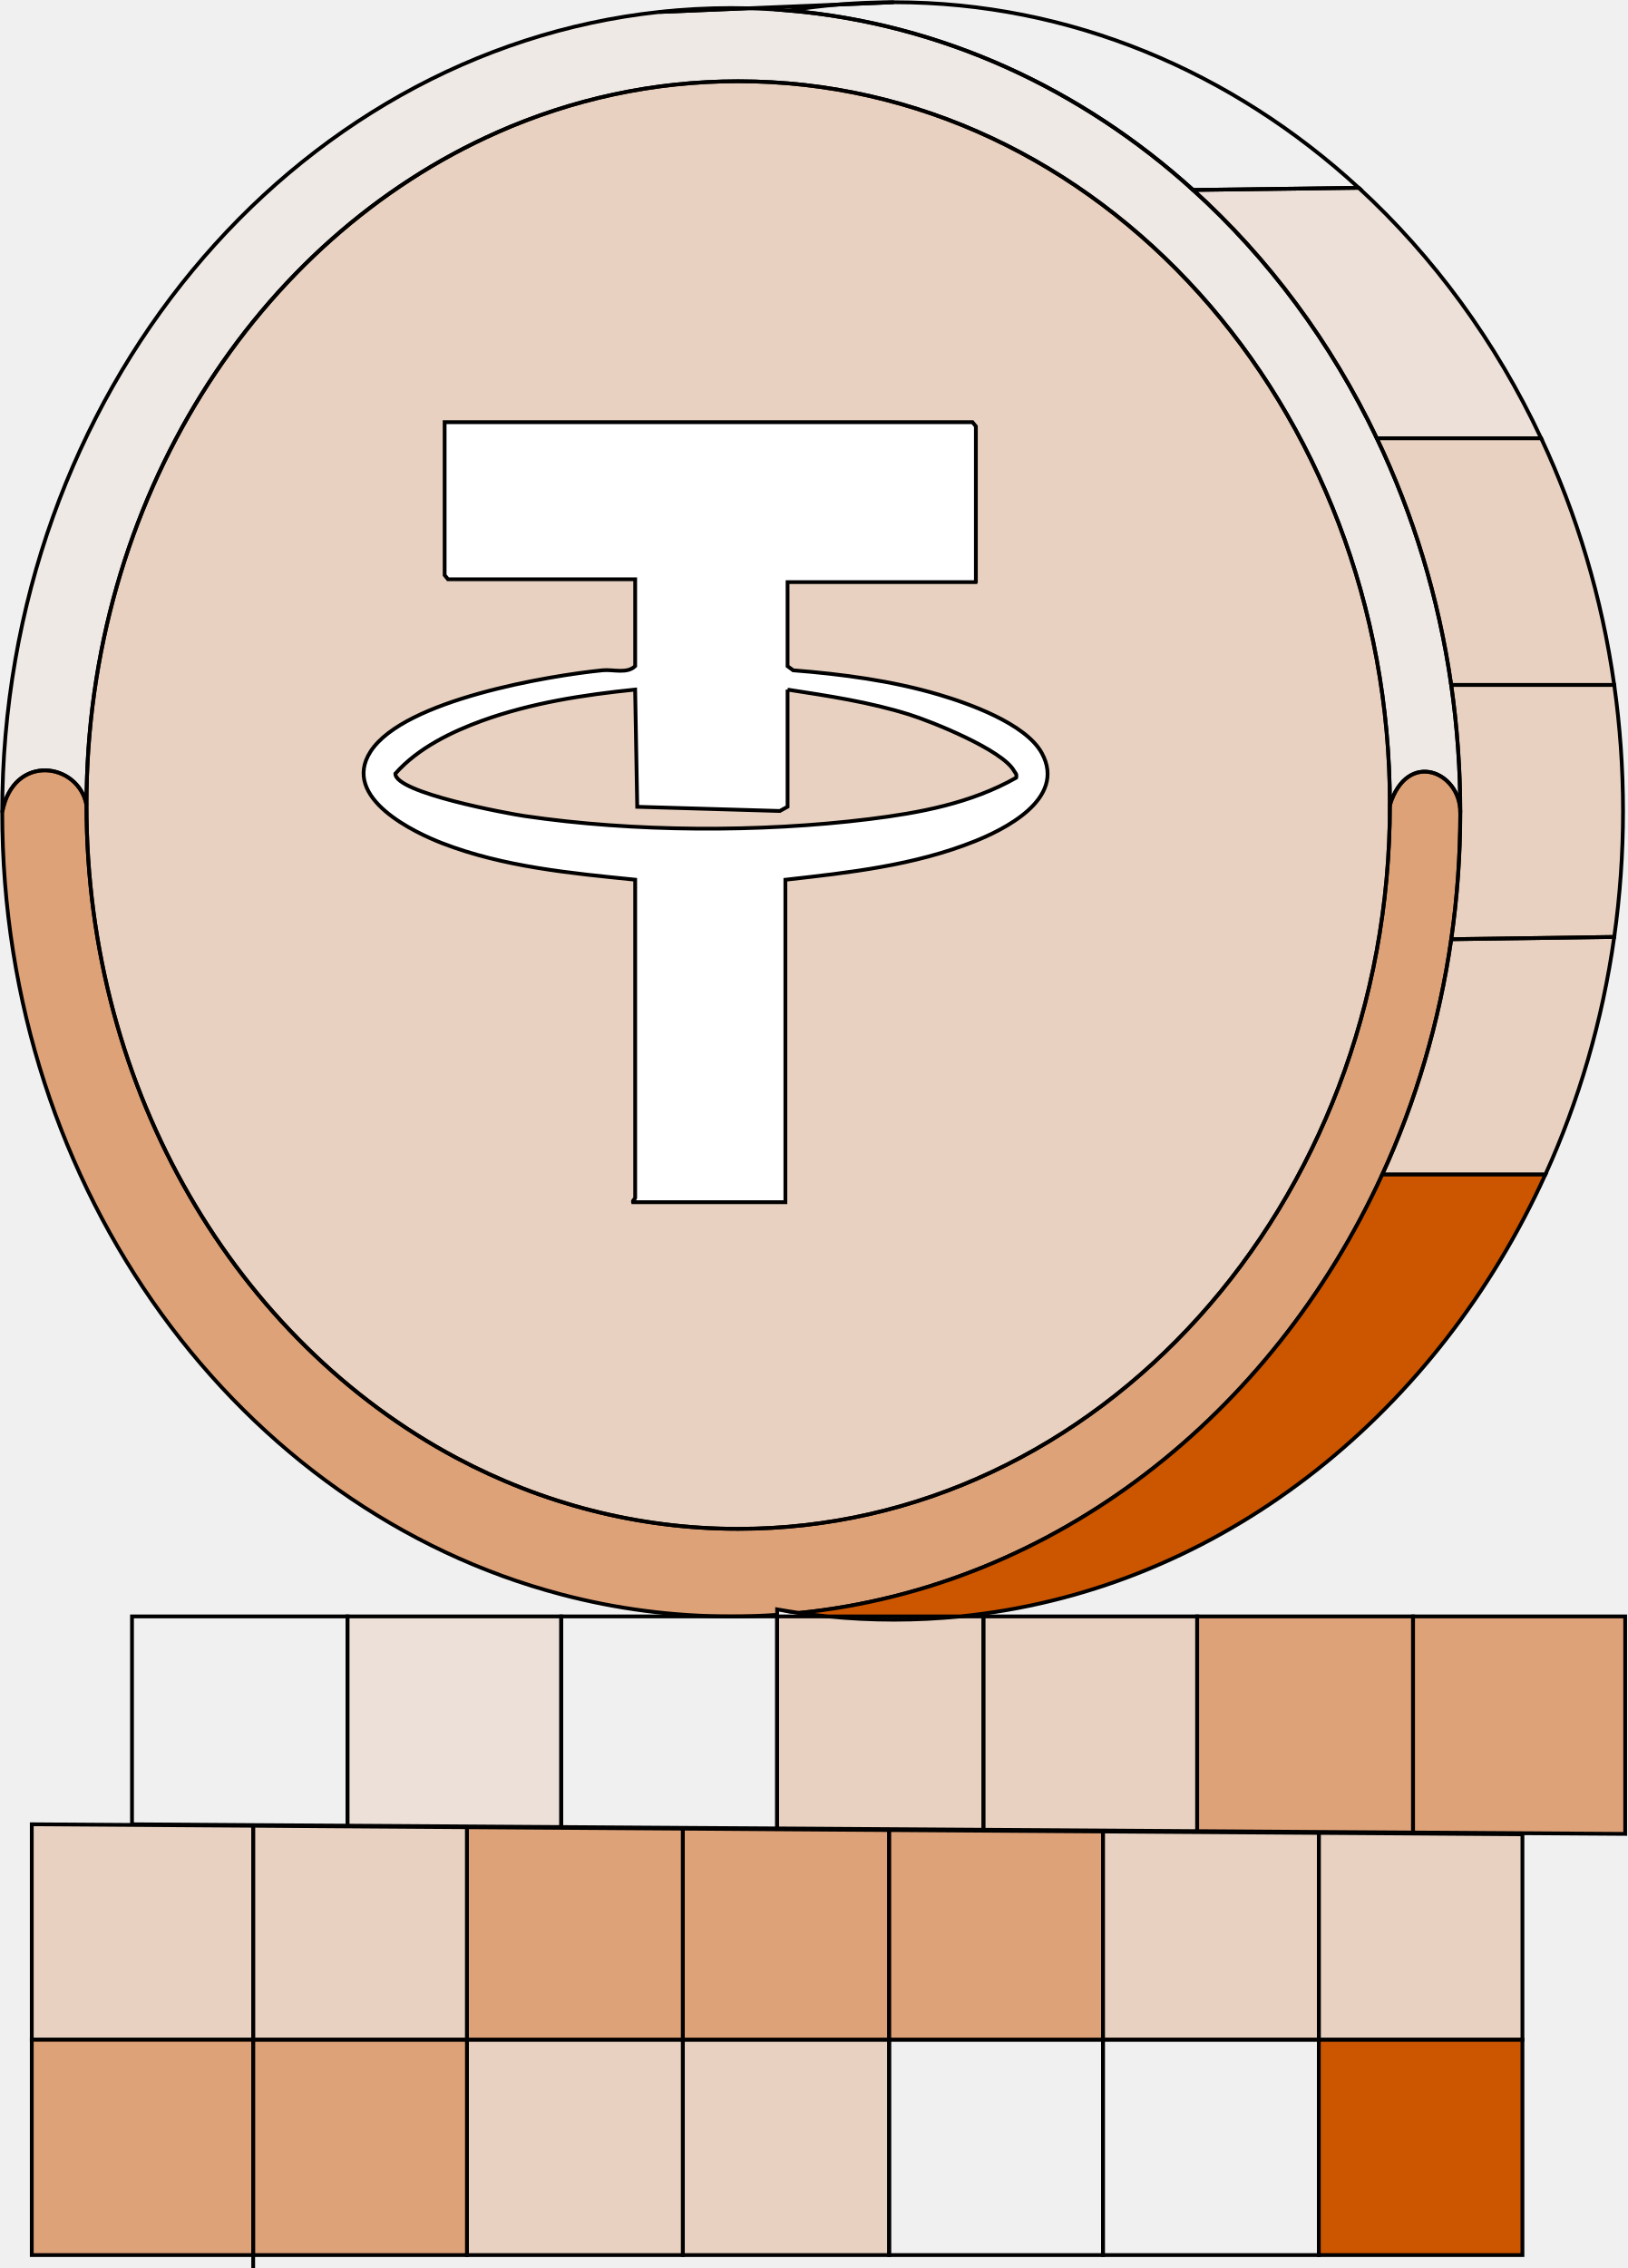
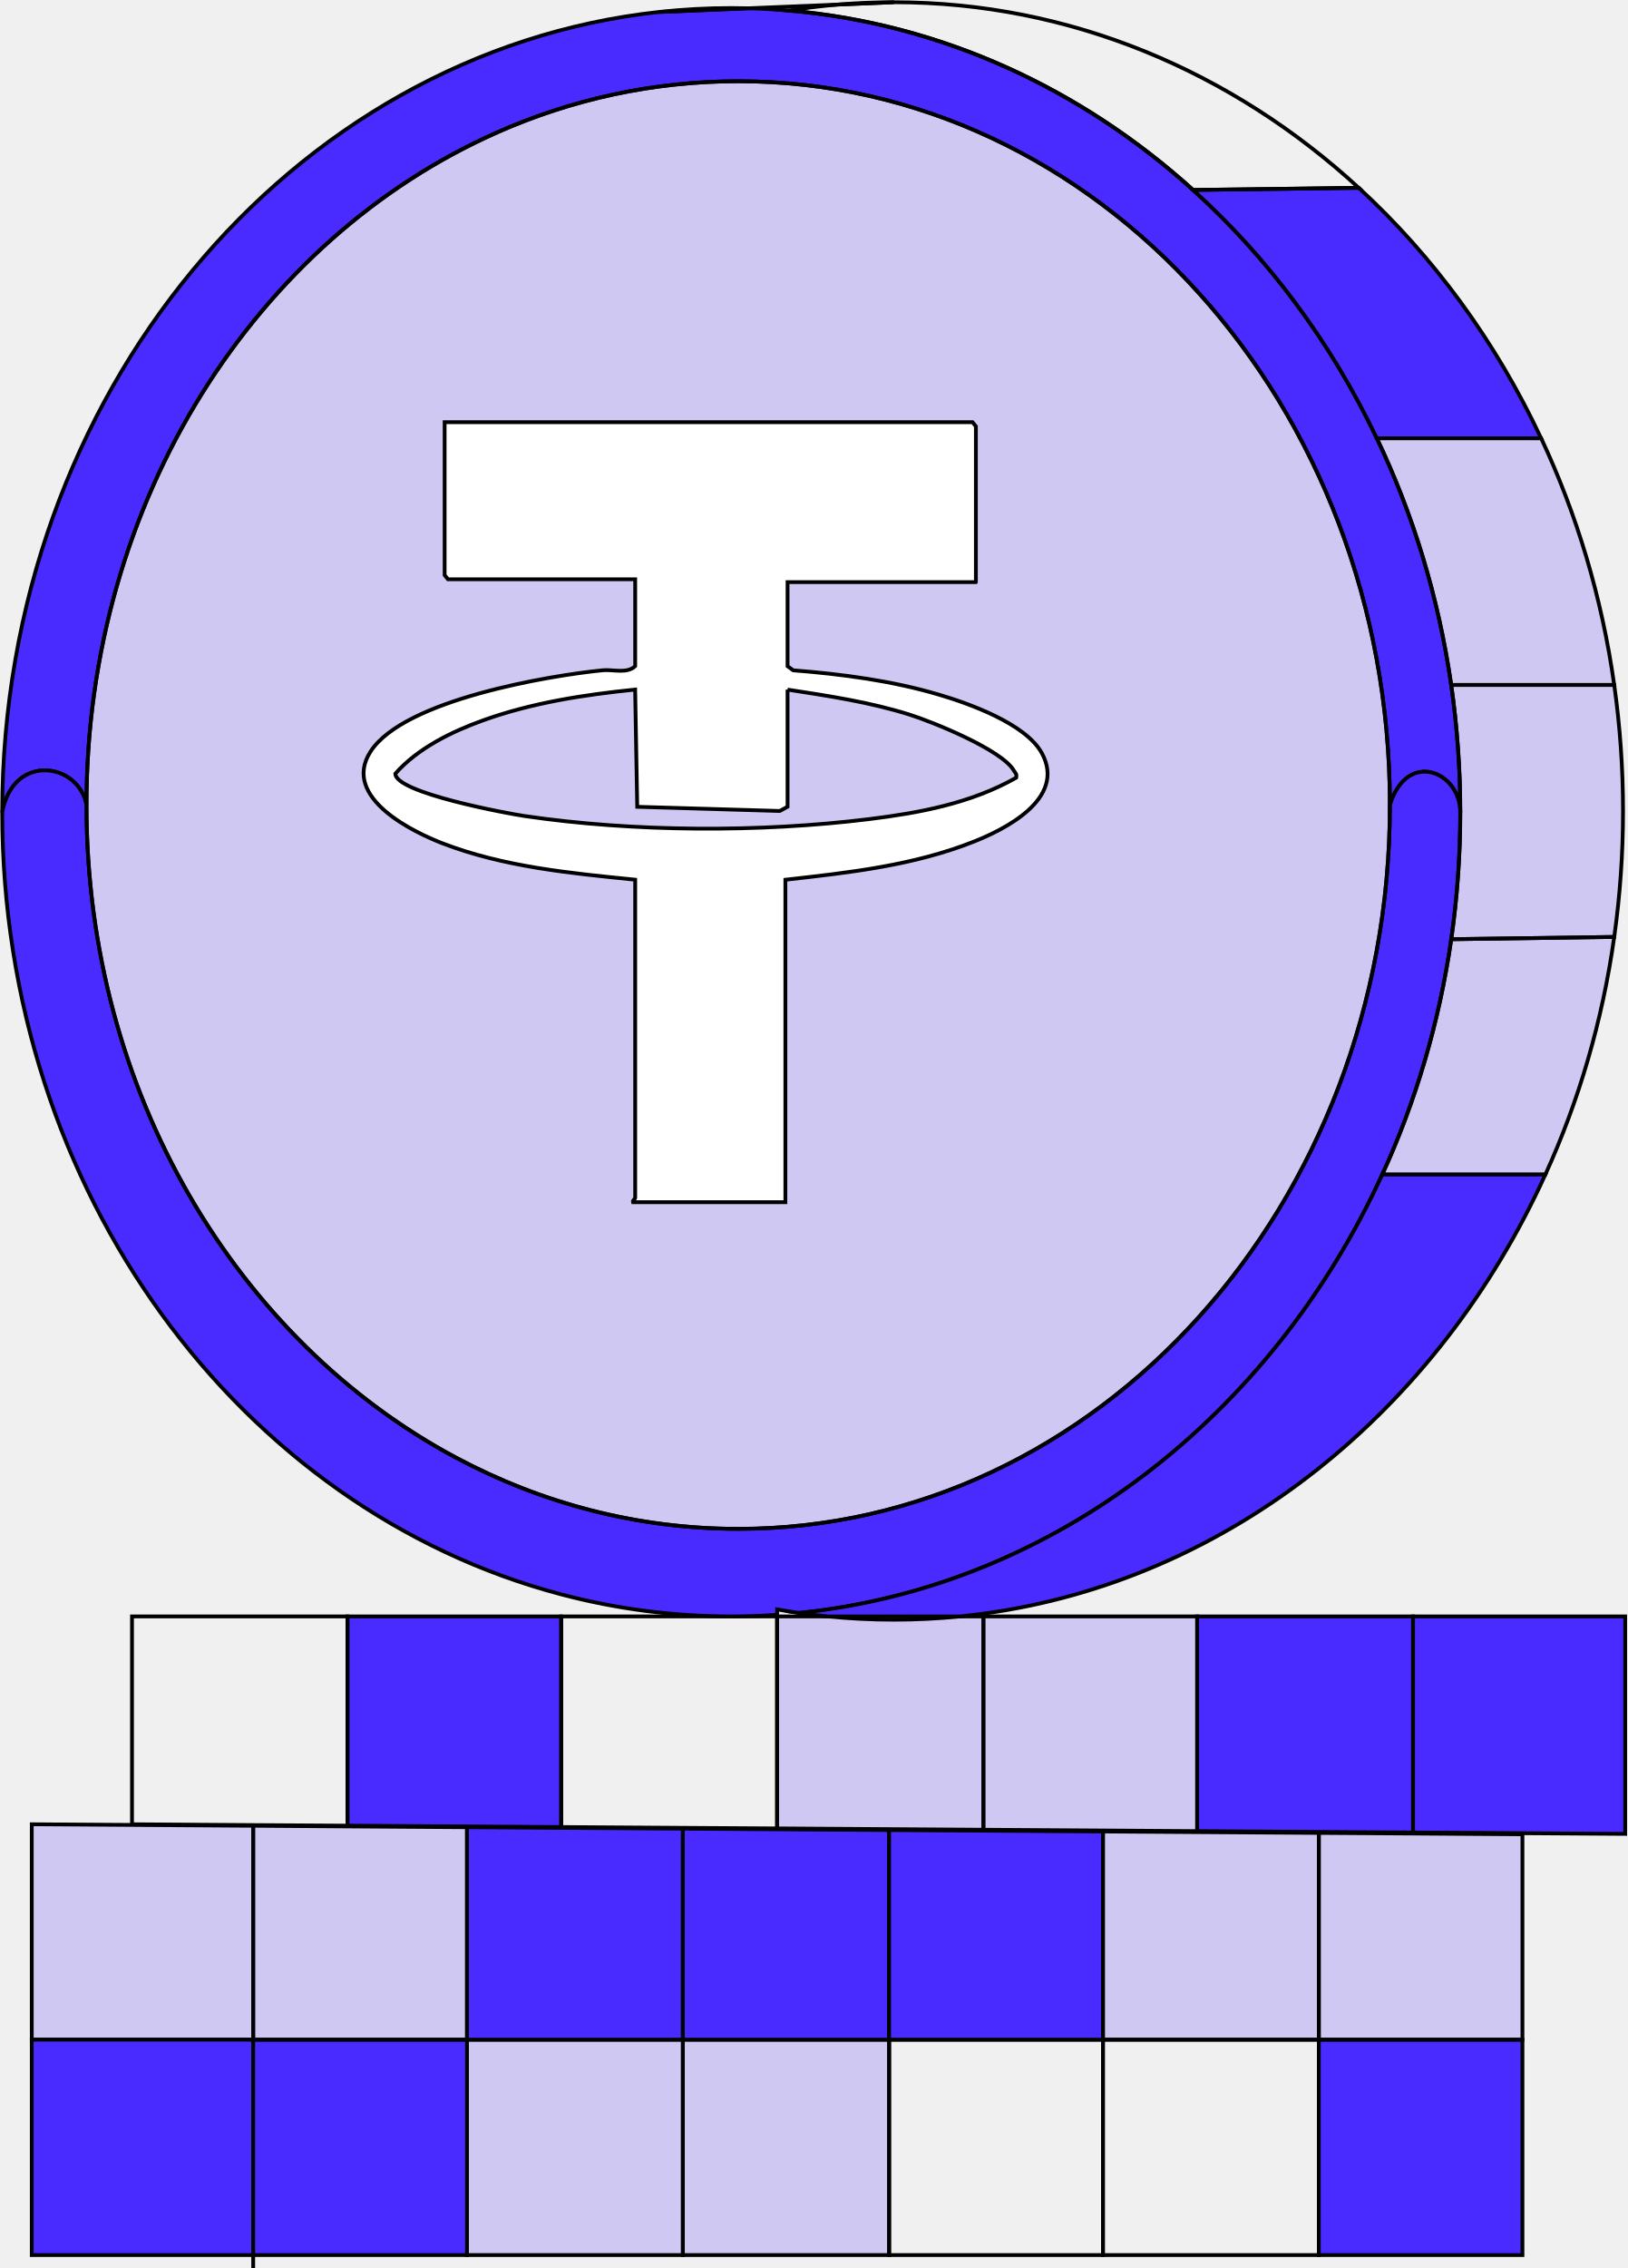
<svg xmlns="http://www.w3.org/2000/svg" width="506" height="705" viewBox="0 0 506 705" fill="none">
  <g clip-path="url(#clip0_38_2742)">
-     <path d="M78.724 567.528V634.024H9.877V567.072L78.724 567.528Z" fill="#CC5500" fill-opacity="0.2" stroke="black" stroke-width="1.177" stroke-miterlimit="10" />
-     <path d="M276.455 634.025H212.325V700.977H276.455V634.025Z" fill="#CC5500" fill-opacity="0.2" stroke="black" stroke-width="1.177" stroke-miterlimit="10" />
-     <path d="M212.324 634.025H145.206V700.977H212.324V634.025Z" fill="#CC5500" fill-opacity="0.2" stroke="black" stroke-width="1.177" stroke-miterlimit="10" />
-     <path d="M78.724 634.025H9.877V700.977H78.724V634.025Z" fill="#CC5500" fill-opacity="0.5" stroke="black" stroke-width="1.177" stroke-miterlimit="10" />
-     <path d="M145.206 634.025H78.725V700.977H145.206V634.025Z" fill="#CC5500" fill-opacity="0.5" stroke="black" stroke-width="1.177" stroke-miterlimit="10" />
+     <path d="M78.724 567.528V634.024H9.877V567.072L78.724 567.528Z" fill="#492BFF" fill-opacity="0.2" stroke="black" stroke-width="1.177" stroke-miterlimit="10" />
+     <path d="M276.455 634.025H212.325V700.977H276.455V634.025Z" fill="#492BFF" fill-opacity="0.2" stroke="black" stroke-width="1.177" stroke-miterlimit="10" />
+     <path d="M212.324 634.025H145.206V700.977H212.324V634.025Z" fill="#492BFF" fill-opacity="0.2" stroke="black" stroke-width="1.177" stroke-miterlimit="10" />
+     <path d="M78.724 634.025H9.877V700.977H78.724V634.025Z" fill="#492BFF" stroke="black" stroke-width="1.177" stroke-miterlimit="10" />
+     <path d="M145.206 634.025H78.725V700.977H145.206V634.025Z" fill="#492BFF" stroke="black" stroke-width="1.177" stroke-miterlimit="10" />
    <path d="M410.055 634.025H342.937V700.977H410.055V634.025Z" stroke="black" stroke-width="1.177" stroke-miterlimit="10" />
    <path d="M342.936 634.025H276.454V700.977H342.936V634.025Z" stroke="black" stroke-width="1.177" stroke-miterlimit="10" />
-     <path d="M473.368 634.025H410.054V700.977H473.368V634.025Z" fill="#CC5500" stroke="black" stroke-width="1.177" stroke-miterlimit="10" />
-     <path d="M473.368 570.182V634.024H410.054V569.754L439.352 569.947L473.368 570.182Z" fill="#CC5500" fill-opacity="0.2" stroke="black" stroke-width="1.177" stroke-miterlimit="10" />
-     <path d="M410.055 569.754V634.025H342.937V569.312L372.235 569.505L410.055 569.754Z" fill="#CC5500" fill-opacity="0.2" stroke="black" stroke-width="1.177" stroke-miterlimit="10" />
-     <path d="M372.235 502.456V569.201L342.936 569.007L305.767 568.772V502.456H372.235Z" fill="#CC5500" fill-opacity="0.2" stroke="black" stroke-width="1.177" stroke-miterlimit="10" />
-     <path d="M174.504 502.456V567.929L145.206 567.735L108.036 567.5V502.456H174.504Z" fill="#CC5500" fill-opacity="0.1" stroke="black" stroke-width="1.177" stroke-miterlimit="10" />
+     <path d="M473.368 634.025H410.054V700.977H473.368V634.025Z" fill="#492BFF" stroke="black" stroke-width="1.177" stroke-miterlimit="10" />
+     <path d="M473.368 570.182V634.024H410.054V569.754L439.352 569.947L473.368 570.182Z" fill="#492BFF" fill-opacity="0.2" stroke="black" stroke-width="1.177" stroke-miterlimit="10" />
+     <path d="M410.055 569.754V634.025H342.937V569.312L372.235 569.505L410.055 569.754Z" fill="#492BFF" fill-opacity="0.2" stroke="black" stroke-width="1.177" stroke-miterlimit="10" />
+     <path d="M372.235 502.456V569.201L342.936 569.007L305.767 568.772V502.456H372.235Z" fill="#492BFF" fill-opacity="0.2" stroke="black" stroke-width="1.177" stroke-miterlimit="10" />
+     <path d="M174.504 502.456V567.929L145.206 567.735L108.036 567.5V502.456H174.504Z" fill="#492BFF" stroke="black" stroke-width="1.177" stroke-miterlimit="10" />
    <path d="M108.037 502.456V567.5L78.724 567.321L41.043 567.072V502.456H108.037Z" stroke="black" stroke-width="1.177" stroke-miterlimit="10" />
-     <path d="M439.352 502.456V569.629L410.054 569.45L372.234 569.201V502.456H439.352Z" fill="#CC5500" fill-opacity="0.5" stroke="black" stroke-width="1.177" stroke-miterlimit="10" />
-     <path d="M505.31 502.456V570.058L439.354 569.629V502.456H505.31Z" fill="#CC5500" fill-opacity="0.5" stroke="black" stroke-width="1.177" stroke-miterlimit="10" />
+     <path d="M439.352 502.456V569.629L410.054 569.45L372.234 569.201V502.456H439.352Z" fill="#492BFF" stroke="black" stroke-width="1.177" stroke-miterlimit="10" />
+     <path d="M505.31 502.456V570.058L439.354 569.629V502.456H505.31Z" fill="#492BFF" stroke="black" stroke-width="1.177" stroke-miterlimit="10" />
    <path d="M241.622 502.456V568.357L212.324 568.178L174.504 567.929V502.456H241.622Z" stroke="black" stroke-width="1.177" stroke-miterlimit="10" />
-     <path d="M305.766 502.456V568.772L241.622 568.357V502.456H257.392C264.17 503.133 271.031 503.479 277.975 503.479C284.92 503.479 291.767 503.133 298.545 502.456H305.766Z" fill="#CC5500" fill-opacity="0.2" stroke="black" stroke-width="1.177" stroke-miterlimit="10" />
+     <path d="M305.766 502.456V568.772L241.622 568.357V502.456H257.392C264.17 503.133 271.031 503.479 277.975 503.479C284.92 503.479 291.767 503.133 298.545 502.456H305.766Z" fill="#492BFF" fill-opacity="0.2" stroke="black" stroke-width="1.177" stroke-miterlimit="10" />
    <path d="M78.725 705V700.977" stroke="black" stroke-width="1.177" stroke-miterlimit="10" />
-     <path d="M145.206 567.984V634.024H78.725V567.528L108.037 567.735L145.206 567.984Z" fill="#CC5500" fill-opacity="0.2" stroke="black" stroke-width="1.177" stroke-miterlimit="10" />
-     <path d="M454.044 252.479C454.044 239.982 437.624 232.807 432.16 250.239C432.16 125.984 341.443 25.258 229.533 25.258C203.084 25.258 177.811 30.884 154.641 41.128C154.627 41.128 154.627 41.142 154.627 41.142C79.79 74.211 26.892 155.361 26.892 250.239C24.43 237.065 4.164 233.94 0.692 252.479C0.692 122.777 90.275 16.134 204.938 3.719L232.632 2.572C236.878 2.668 241.111 2.917 245.303 3.277H245.33C292.819 7.383 336.214 27.622 370.962 59.045C394.382 80.211 413.886 106.45 428.093 136.228C439.353 159.813 447.293 185.637 451.222 212.913C453.075 225.798 454.044 239.014 454.044 252.479Z" fill="#CC5500" fill-opacity="0.05" stroke="black" stroke-width="1.177" stroke-miterlimit="10" />
-     <path d="M454.044 252.479C454.044 265.903 453.089 279.091 451.236 291.948C447.501 317.883 440.155 342.491 429.781 365.108C395.447 440.024 327.928 493.276 248.526 501.377C246.216 501.045 243.919 500.672 241.637 500.271V501.958C236.934 502.29 232.175 502.456 227.389 502.456C209.184 502.456 191.478 500.092 174.519 495.612C74.81 469.359 0.692 370.472 0.692 252.479C4.164 233.94 24.43 237.064 26.892 250.239C26.892 339.643 73.856 416.854 141.873 453.143C168.405 467.3 198.132 475.235 229.519 475.235C341.429 475.235 432.146 374.509 432.146 250.239C437.61 232.806 454.03 239.981 454.03 252.479H454.044Z" fill="#CC5500" fill-opacity="0.5" stroke="black" stroke-width="1.177" stroke-miterlimit="10" />
+     <path d="M145.206 567.984V634.024H78.725V567.528L108.037 567.735L145.206 567.984Z" fill="#492BFF" fill-opacity="0.2" stroke="black" stroke-width="1.177" stroke-miterlimit="10" />
+     <path d="M454.044 252.479C454.044 239.982 437.624 232.807 432.16 250.239C432.16 125.984 341.443 25.258 229.533 25.258C203.084 25.258 177.811 30.884 154.641 41.128C154.627 41.128 154.627 41.142 154.627 41.142C79.79 74.211 26.892 155.361 26.892 250.239C24.43 237.065 4.164 233.94 0.692 252.479C0.692 122.777 90.275 16.134 204.938 3.719L232.632 2.572C236.878 2.668 241.111 2.917 245.303 3.277H245.33C292.819 7.383 336.214 27.622 370.962 59.045C394.382 80.211 413.886 106.45 428.093 136.228C439.353 159.813 447.293 185.637 451.222 212.913C453.075 225.798 454.044 239.014 454.044 252.479Z" fill="#492BFF" stroke="black" stroke-width="1.177" stroke-miterlimit="10" />
+     <path d="M454.044 252.479C454.044 265.903 453.089 279.091 451.236 291.948C447.501 317.883 440.155 342.491 429.781 365.108C395.447 440.024 327.928 493.276 248.526 501.377C246.216 501.045 243.919 500.672 241.637 500.271V501.958C236.934 502.29 232.175 502.456 227.389 502.456C209.184 502.456 191.478 500.092 174.519 495.612C74.81 469.359 0.692 370.472 0.692 252.479C4.164 233.94 24.43 237.064 26.892 250.239C26.892 339.643 73.856 416.854 141.873 453.143C168.405 467.3 198.132 475.235 229.519 475.235C341.429 475.235 432.146 374.509 432.146 250.239C437.61 232.806 454.03 239.981 454.03 252.479H454.044Z" fill="#492BFF" stroke="black" stroke-width="1.177" stroke-miterlimit="10" />
    <path d="M232.632 2.572L204.938 3.719C212.325 2.917 219.809 2.502 227.376 2.502C229.133 2.502 230.889 2.53 232.632 2.572Z" stroke="black" stroke-width="1.177" stroke-miterlimit="10" />
-     <path d="M501.907 291.243C498.227 317.427 490.882 342.27 480.493 365.108H429.781C440.156 342.491 447.501 317.883 451.236 291.948L501.907 291.243Z" fill="#CC5500" fill-opacity="0.2" stroke="black" stroke-width="1.177" stroke-miterlimit="10" />
-     <path d="M504.646 252.092C504.646 265.405 503.705 278.483 501.907 291.243L451.237 291.948C453.09 279.091 454.045 265.903 454.045 252.479C454.045 239.055 453.076 225.797 451.223 212.913H501.907C503.705 225.673 504.646 238.765 504.646 252.092Z" fill="#CC5500" fill-opacity="0.2" stroke="black" stroke-width="1.177" stroke-miterlimit="10" />
-     <path d="M501.906 212.913H451.222C447.293 185.637 439.353 159.813 428.093 136.228H479.192C490.259 159.84 498.06 185.651 501.906 212.913Z" fill="#CC5500" fill-opacity="0.2" stroke="black" stroke-width="1.177" stroke-miterlimit="10" />
-     <path d="M479.178 136.228H428.092C413.886 106.45 394.381 80.21 370.962 59.045L422.462 58.381C445.743 79.768 465.11 106.228 479.178 136.228Z" fill="#CC5500" fill-opacity="0.1" stroke="black" stroke-width="1.177" stroke-miterlimit="10" />
+     <path d="M501.907 291.243C498.227 317.427 490.882 342.27 480.493 365.108H429.781C440.156 342.491 447.501 317.883 451.236 291.948L501.907 291.243Z" fill="#492BFF" fill-opacity="0.2" stroke="black" stroke-width="1.177" stroke-miterlimit="10" />
+     <path d="M504.646 252.092C504.646 265.405 503.705 278.483 501.907 291.243L451.237 291.948C453.09 279.091 454.045 265.903 454.045 252.479C454.045 239.055 453.076 225.797 451.223 212.913H501.907C503.705 225.673 504.646 238.765 504.646 252.092Z" fill="#492BFF" fill-opacity="0.2" stroke="black" stroke-width="1.177" stroke-miterlimit="10" />
+     <path d="M501.906 212.913H451.222C447.293 185.637 439.353 159.813 428.093 136.228H479.192C490.259 159.84 498.06 185.651 501.906 212.913Z" fill="#492BFF" fill-opacity="0.2" stroke="black" stroke-width="1.177" stroke-miterlimit="10" />
+     <path d="M479.178 136.228H428.092C413.886 106.45 394.381 80.21 370.962 59.045L422.462 58.381C445.743 79.768 465.11 106.228 479.178 136.228Z" fill="#492BFF" stroke="black" stroke-width="1.177" stroke-miterlimit="10" />
    <path d="M422.463 58.381L370.962 59.045C336.213 27.622 292.819 7.382 245.33 3.276C250.393 2.461 255.511 1.852 260.685 1.41H260.809L277.976 0.691C332.88 0.691 383.246 22.354 422.463 58.381Z" stroke="black" stroke-width="1.177" stroke-miterlimit="10" />
    <path d="M277.976 0.691L260.81 1.396C266.481 0.926 272.194 0.691 277.976 0.691Z" stroke="black" stroke-width="1.177" stroke-miterlimit="10" />
-     <path d="M480.492 365.108C447.154 438.462 382.36 491.23 305.767 501.599C303.374 501.93 300.967 502.221 298.546 502.456H257.392C254.418 502.165 251.458 501.806 248.525 501.377C327.927 493.276 395.446 440.024 429.78 365.108H480.492Z" fill="#CC5500" stroke="black" stroke-width="1.177" stroke-miterlimit="10" />
-     <path d="M432.16 250.239C432.16 374.509 341.443 475.235 229.533 475.235C198.146 475.235 168.419 467.3 141.887 453.157H141.873C73.856 416.854 26.893 339.643 26.893 250.239C26.893 155.361 79.79 74.21 154.627 41.142V41.128C177.798 30.884 203.071 25.258 229.519 25.258C341.429 25.258 432.146 125.984 432.146 250.239H432.16Z" fill="#CC5500" fill-opacity="0.2" stroke="black" stroke-width="1.177" stroke-miterlimit="10" />
+     <path d="M480.492 365.108C447.154 438.462 382.36 491.23 305.767 501.599C303.374 501.93 300.967 502.221 298.546 502.456H257.392C254.418 502.165 251.458 501.806 248.525 501.377C327.927 493.276 395.446 440.024 429.78 365.108H480.492Z" fill="#492BFF" stroke="black" stroke-width="1.177" stroke-miterlimit="10" />
+     <path d="M432.16 250.239C432.16 374.509 341.443 475.235 229.533 475.235C198.146 475.235 168.419 467.3 141.887 453.157H141.873C73.856 416.854 26.893 339.643 26.893 250.239C26.893 155.361 79.79 74.21 154.627 41.142V41.128C177.798 30.884 203.071 25.258 229.519 25.258C341.429 25.258 432.146 125.984 432.146 250.239H432.16Z" fill="#492BFF" fill-opacity="0.2" stroke="black" stroke-width="1.177" stroke-miterlimit="10" />
    <path d="M260.684 1.41L232.631 2.571" stroke="black" stroke-width="1.177" stroke-miterlimit="10" />
    <path d="M502.238 291.243H501.906" stroke="black" stroke-width="1.177" stroke-miterlimit="10" />
    <path d="M451.236 291.948H450.835" stroke="black" stroke-width="1.177" stroke-miterlimit="10" />
-     <path d="M212.324 568.427V634.025H145.206V567.984L174.505 568.178L212.324 568.427Z" fill="#CC5500" fill-opacity="0.5" stroke="black" stroke-width="1.177" stroke-miterlimit="10" />
-     <path d="M276.455 568.869V634.024H212.325V568.427L241.624 568.634L276.455 568.869Z" fill="#CC5500" fill-opacity="0.5" stroke="black" stroke-width="1.177" stroke-miterlimit="10" />
-     <path d="M342.936 569.312V634.025H276.454V568.869L305.766 569.063L342.936 569.312Z" fill="#CC5500" fill-opacity="0.5" stroke="black" stroke-width="1.177" stroke-miterlimit="10" />
+     <path d="M212.324 568.427V634.025H145.206V567.984L174.505 568.178L212.324 568.427Z" fill="#492BFF" stroke="black" stroke-width="1.177" stroke-miterlimit="10" />
+     <path d="M276.455 568.869V634.024H212.325V568.427L241.624 568.634L276.455 568.869Z" fill="#492BFF" stroke="black" stroke-width="1.177" stroke-miterlimit="10" />
+     <path d="M342.936 569.312V634.025H276.454V568.869L305.766 569.063L342.936 569.312Z" fill="#492BFF" stroke="black" stroke-width="1.177" stroke-miterlimit="10" />
    <path d="M303.415 180.95H244.874V207.079L246.617 208.365C261.736 209.554 277.299 211.586 292.017 215.954C300.773 218.553 318.867 224.816 323.944 234.12C331.829 248.567 311.411 258.161 303.097 261.493C284.201 269.055 263.908 271.253 244.196 273.465V373.693H196.804C196.624 373.071 197.496 372.67 197.496 372.407V273.451C177.59 271.446 156.494 269.483 137.405 262.073C129.437 258.977 105.81 248.152 115.23 233.595C125.647 217.516 170.908 209.982 187.398 208.351C190.676 208.033 194.978 209.526 197.496 207.051V180.066H139.3L138.249 178.78V131.237H302.378L303.429 132.523V180.923L303.415 180.95ZM244.874 214.351V250.765L242.467 252.092L198.132 250.792L197.482 214.351C181.532 215.982 165.32 218.443 149.938 224.014C140.683 227.373 130.032 232.433 122.922 240.479C122.852 246.479 158.168 252.935 163.065 253.654C196.915 258.645 236.325 258.811 270.313 254.608C285.792 252.686 301.839 249.755 315.962 241.751C316.225 240.521 315.685 240.327 315.284 239.608C311.646 233.055 289.513 224.235 282.804 222.134C270.368 218.222 257.573 216.328 244.874 214.364V214.351Z" fill="white" stroke="black" stroke-width="1.177" stroke-miterlimit="10" />
  </g>
  <defs>
    <clipPath id="clip0_38_2742">
      <rect width="506" height="705" fill="white" />
    </clipPath>
  </defs>
</svg>
